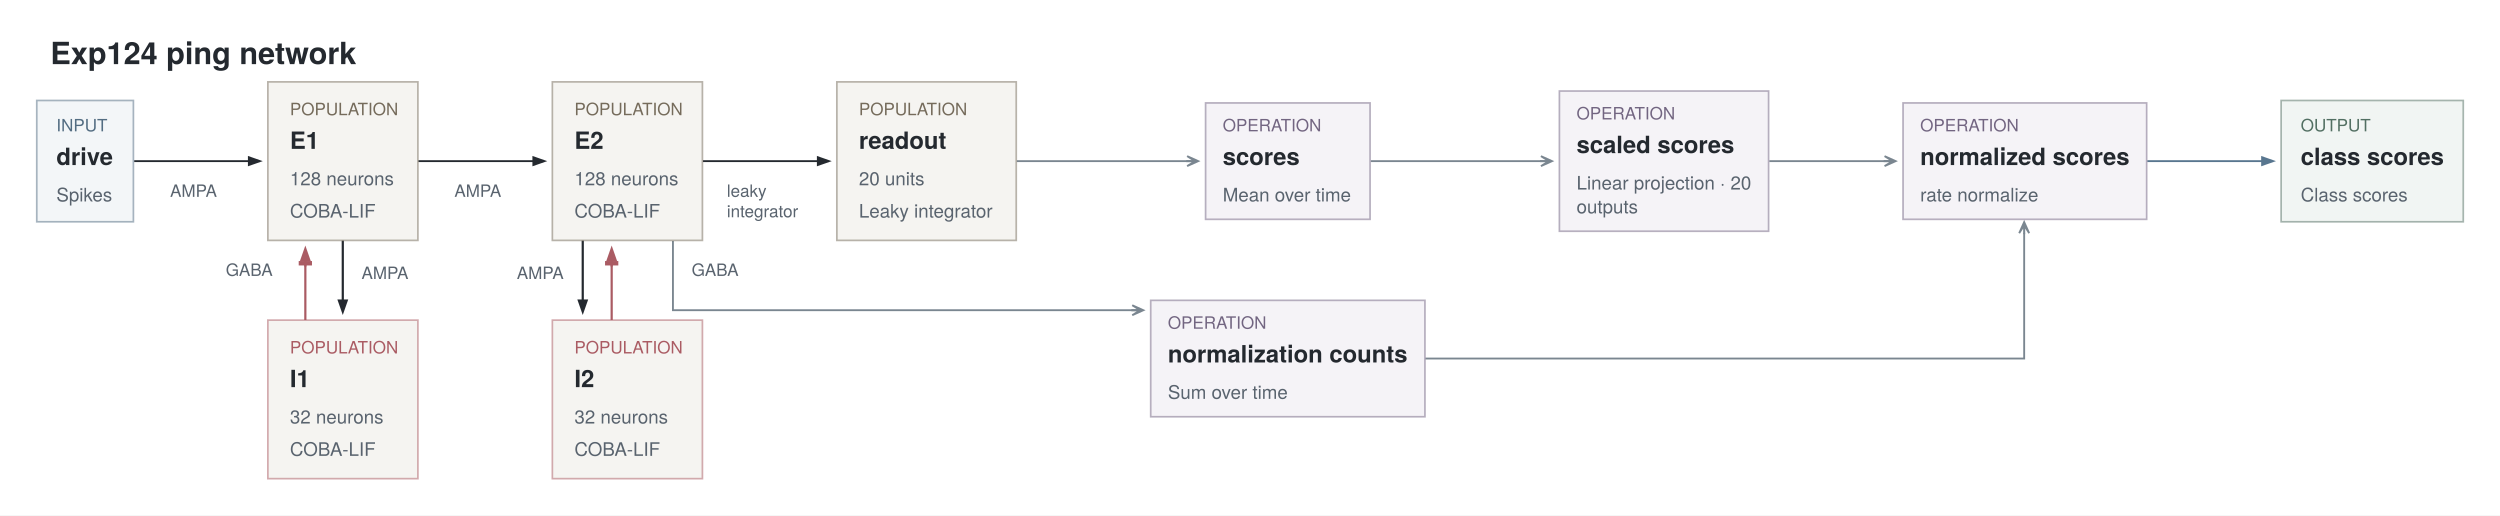
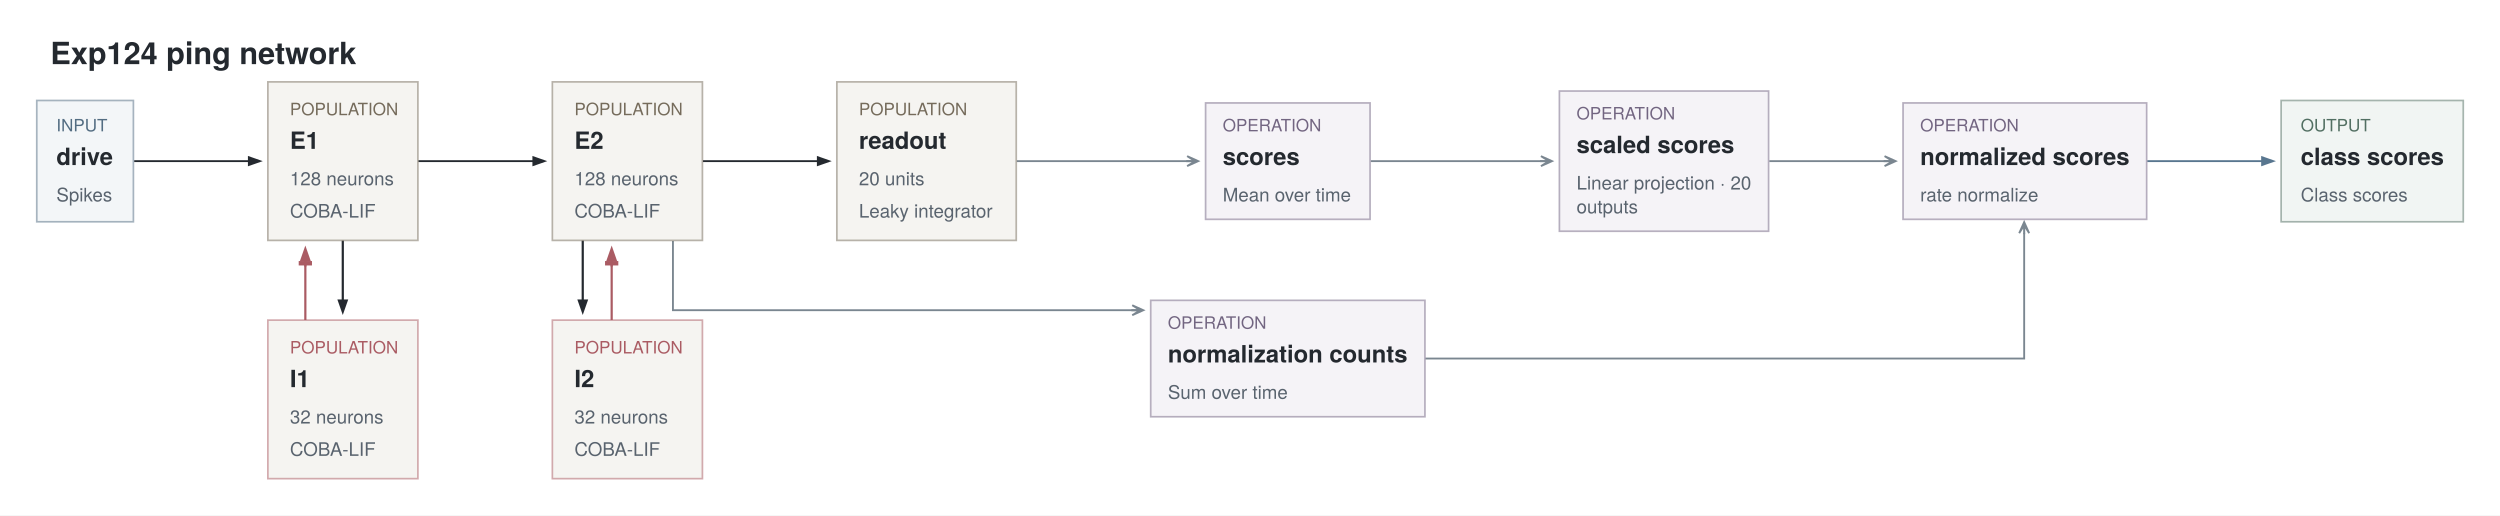
<svg xmlns="http://www.w3.org/2000/svg" width="1469pt" height="303pt" viewBox="0.00 0.00 1469.00 303.00">
  <g id="graph0" class="graph" transform="scale(1 1) rotate(0) translate(21.6 281.26)">
    <polygon fill="#ffffff" stroke="none" points="-21.6,21.6 -21.6,-281.26 1447.42,-281.26 1447.42,21.6 -21.6,21.6" />
    <text xml:space="preserve" text-anchor="start" x="8" y="-243.56" font-family="Helvetica Neue" font-weight="bold" font-size="18.00" fill="#24292f">Exp124 ping network</text>
    <g id="e_n_E1_to_I1" class="edge edge excitatory recurrent">
      <path fill="none" stroke="#24292f" stroke-width="1.3" d="M179.82,-140C179.82,-140 179.82,-101.63 179.82,-101.63 179.82,-101.63 179.82,-104.66 179.82,-104.66" />
      <polygon fill="#24292f" stroke="#24292f" stroke-width="1.3" points="182.1,-104.63 179.82,-98.13 177.55,-104.63 182.1,-104.63" />
-       <text xml:space="preserve" text-anchor="start" x="190.82" y="-117.32" font-family="Helvetica Neue" font-size="10.00" fill="#59636e">AMPA</text>
    </g>
    <g id="e_n_E1_to_E2" class="edge edge excitatory feedforward">
      <path fill="none" stroke="#24292f" stroke-width="1.1" d="M224.23,-186.58C224.23,-186.58 294.31,-186.58 294.31,-186.58 294.31,-186.58 291.46,-186.58 291.46,-186.58" />
      <polygon fill="#24292f" stroke="#24292f" stroke-width="1.1" points="291.8,-188.86 298.3,-186.58 291.8,-184.31 291.8,-188.86" />
-       <text xml:space="preserve" text-anchor="start" x="245.39" y="-165.58" font-family="Helvetica Neue" font-size="10.00" fill="#59636e">AMPA</text>
    </g>
    <g id="e_n_I1_to_E1" class="edge edge inhibitory recurrent">
      <path fill="none" stroke="#aa5b63" stroke-width="1.3" d="M157.82,-93.16C157.82,-93.16 157.82,-128.28 157.82,-128.28 157.82,-128.28 157.82,-122 157.82,-122" />
      <polygon fill="#aa5b63" stroke="#aa5b63" stroke-width="1.3" points="155.55,-128.53 157.82,-135.03 160.1,-128.53 155.55,-128.53" />
      <polygon fill="#aa5b63" stroke="#aa5b63" stroke-width="1.3" points="161.07,-127.23 154.57,-127.23 154.57,-125.93 161.07,-125.93 161.07,-127.23" />
      <polyline fill="none" stroke="#aa5b63" stroke-width="1.3" points="157.82,-127.88 157.82,-124.63" />
-       <text xml:space="preserve" text-anchor="start" x="111.07" y="-119.13" font-family="Helvetica Neue" font-size="10.00" fill="#59636e">GABA</text>
    </g>
    <g id="e_n_E2_to_I2" class="edge edge excitatory recurrent">
      <path fill="none" stroke="#24292f" stroke-width="1.3" d="M320.82,-140C320.82,-140 320.82,-101.63 320.82,-101.63 320.82,-101.63 320.82,-104.66 320.82,-104.66" />
      <polygon fill="#24292f" stroke="#24292f" stroke-width="1.3" points="323.1,-104.63 320.82,-98.13 318.55,-104.63 323.1,-104.63" />
-       <text xml:space="preserve" text-anchor="start" x="282.07" y="-117.32" font-family="Helvetica Neue" font-size="10.00" fill="#59636e">AMPA</text>
    </g>
    <g id="e_n_readout_projection" class="edge edge excitatory feedforward">
      <path fill="none" stroke="#24292f" stroke-width="1.1" d="M391.41,-186.58C391.41,-186.58 461.56,-186.58 461.56,-186.58 461.56,-186.58 458.63,-186.58 458.63,-186.58" />
      <polygon fill="#24292f" stroke="#24292f" stroke-width="1.1" points="458.96,-188.86 465.46,-186.58 458.96,-184.31 458.96,-188.86" />
-       <text xml:space="preserve" text-anchor="start" x="405.49" y="-165.58" font-family="Helvetica Neue" font-size="10.00" fill="#59636e">leaky</text>
-       <text xml:space="preserve" text-anchor="start" x="405.49" y="-153.58" font-family="Helvetica Neue" font-size="10.00" fill="#59636e">integrator</text>
    </g>
    <g id="e_layout_7" class="edge edge signal feedforward">
      <path fill="none" stroke="#7a8690" stroke-width="1.1" d="M373.82,-139.7C373.82,-139.7 373.82,-118.87 373.82,-118.87 373.82,-118.87 373.82,-98.97 373.82,-98.97 373.82,-98.97 646.65,-98.97 646.65,-98.97 646.65,-98.97 643.05,-98.97 643.05,-98.97" />
      <polygon fill="#7a8690" stroke="#7a8690" stroke-width="1.1" points="650.21,-98.97 643.71,-101.9 648.3,-99.02 643.71,-99.02 643.71,-98.97 643.71,-98.92 648.3,-98.92 643.71,-96.05 650.21,-98.97" />
    </g>
    <g id="e_n_I2_to_E2" class="edge edge inhibitory recurrent">
      <path fill="none" stroke="#aa5b63" stroke-width="1.3" d="M337.82,-93.16C337.82,-93.16 337.82,-128.28 337.82,-128.28 337.82,-128.28 337.82,-122 337.82,-122" />
      <polygon fill="#aa5b63" stroke="#aa5b63" stroke-width="1.3" points="335.55,-128.53 337.82,-135.03 340.1,-128.53 335.55,-128.53" />
      <polygon fill="#aa5b63" stroke="#aa5b63" stroke-width="1.3" points="341.07,-127.23 334.57,-127.23 334.57,-125.93 341.07,-125.93 341.07,-127.23" />
      <polyline fill="none" stroke="#aa5b63" stroke-width="1.3" points="337.82,-127.88 337.82,-124.63" />
-       <text xml:space="preserve" text-anchor="start" x="384.82" y="-119.13" font-family="Helvetica Neue" font-size="10.00" fill="#59636e">GABA</text>
    </g>
    <g id="e_n_input_to_E1" class="edge edge excitatory feedforward">
      <path fill="none" stroke="#24292f" stroke-width="1.1" d="M57.24,-186.58C57.24,-186.58 127.17,-186.58 127.17,-186.58 127.17,-186.58 124.29,-186.58 124.29,-186.58" />
      <polygon fill="#24292f" stroke="#24292f" stroke-width="1.1" points="124.63,-188.86 131.13,-186.58 124.63,-184.31 124.63,-188.86" />
-       <text xml:space="preserve" text-anchor="start" x="78.33" y="-165.58" font-family="Helvetica Neue" font-size="10.00" fill="#59636e">AMPA</text>
    </g>
    <g id="e_layout_11" class="edge edge signal feedforward">
      <path fill="none" stroke="#7a8690" stroke-width="1.1" d="M575.86,-186.58C575.86,-186.58 678.57,-186.58 678.57,-186.58 678.57,-186.58 675.3,-186.58 675.3,-186.58" />
      <polygon fill="#7a8690" stroke="#7a8690" stroke-width="1.1" points="682.46,-186.58 675.96,-189.51 680.55,-186.63 675.96,-186.63 675.96,-186.58 675.96,-186.53 680.55,-186.53 675.96,-183.66 682.46,-186.58" />
    </g>
    <g id="e_layout_9" class="edge edge signal feedforward">
      <path fill="none" stroke="#7a8690" stroke-width="1.1" d="M816.01,-70.58C941.24,-70.58 1167.8,-70.58 1167.8,-70.58 1167.8,-70.58 1167.8,-144.25 1167.8,-144.25" />
      <polygon fill="#7a8690" stroke="#7a8690" stroke-width="1.1" points="1167.8,-150.75 1164.88,-144.25 1167.75,-148.84 1167.75,-144.25 1167.8,-144.25 1167.85,-144.25 1167.85,-148.84 1170.73,-144.25 1167.8,-150.75" />
    </g>
    <g id="e_layout_10" class="edge edge signal feedforward">
      <path fill="none" stroke="#7a8690" stroke-width="1.1" d="M783.91,-186.58C783.91,-186.58 886.61,-186.58 886.61,-186.58 886.61,-186.58 883.2,-186.58 883.2,-186.58" />
      <polygon fill="#7a8690" stroke="#7a8690" stroke-width="1.1" points="890.36,-186.58 883.86,-189.51 888.45,-186.63 883.86,-186.63 883.86,-186.58 883.86,-186.53 888.45,-186.53 883.86,-183.66 890.36,-186.58" />
    </g>
    <g id="e_layout_12" class="edge edge output feedforward">
      <path fill="none" stroke="#58768f" stroke-width="1.1" d="M1240.16,-186.58C1240.16,-186.58 1310.14,-186.58 1310.14,-186.58 1310.14,-186.58 1307.28,-186.58 1307.28,-186.58" />
      <polygon fill="#58768f" stroke="#58768f" stroke-width="1.1" points="1307.61,-188.86 1314.11,-186.58 1307.61,-184.31 1307.61,-188.86" />
    </g>
    <g id="e_layout_8" class="edge edge signal feedforward">
      <path fill="none" stroke="#7a8690" stroke-width="1.1" d="M1018.06,-186.58C1018.06,-186.58 1088.29,-186.58 1088.29,-186.58 1088.29,-186.58 1085.12,-186.58 1085.12,-186.58" />
      <polygon fill="#7a8690" stroke="#7a8690" stroke-width="1.1" points="1092.28,-186.58 1085.78,-189.51 1090.37,-186.63 1085.78,-186.63 1085.78,-186.58 1085.78,-186.53 1090.37,-186.53 1085.78,-183.66 1092.28,-186.58" />
    </g>
    <g id="n_E1" class="node node population spiking">
      <polygon fill="#f5f4f1" stroke="#756b5b" stroke-opacity="0.502" points="223.97,-233.16 135.79,-233.16 135.79,-140 223.97,-140 223.97,-233.16" />
      <text xml:space="preserve" text-anchor="start" x="148.75" y="-213.58" font-family="Helvetica Neue" font-size="10.00" fill="#756b5b">POPULATION</text>
      <text xml:space="preserve" text-anchor="start" x="148.75" y="-193.78" font-family="Helvetica Neue" font-weight="bold" font-size="14.00" fill="#24292f">E1</text>
      <text xml:space="preserve" text-anchor="start" x="148.75" y="-172.38" font-family="Helvetica Neue" font-size="11.00" fill="#59636e">128 neurons</text>
      <text xml:space="preserve" text-anchor="start" x="148.75" y="-153.38" font-family="Helvetica Neue" font-size="11.00" fill="#59636e">COBA-LIF</text>
    </g>
    <g id="n_I1" class="node node population spiking">
      <polygon fill="#f5f4f1" stroke="#aa5b63" stroke-opacity="0.502" points="223.97,-93.16 135.79,-93.16 135.79,0 223.97,0 223.97,-93.16" />
      <text xml:space="preserve" text-anchor="start" x="148.75" y="-73.58" font-family="Helvetica Neue" font-size="10.00" fill="#aa5b63">POPULATION</text>
      <text xml:space="preserve" text-anchor="start" x="148.75" y="-53.78" font-family="Helvetica Neue" font-weight="bold" font-size="14.00" fill="#24292f">I1</text>
      <text xml:space="preserve" text-anchor="start" x="148.75" y="-32.38" font-family="Helvetica Neue" font-size="11.00" fill="#59636e">32 neurons</text>
      <text xml:space="preserve" text-anchor="start" x="148.75" y="-13.38" font-family="Helvetica Neue" font-size="11.00" fill="#59636e">COBA-LIF</text>
    </g>
    <g id="n_E2" class="node node population spiking">
      <polygon fill="#f5f4f1" stroke="#756b5b" stroke-opacity="0.502" points="391.14,-233.16 302.96,-233.16 302.96,-140 391.14,-140 391.14,-233.16" />
      <text xml:space="preserve" text-anchor="start" x="315.93" y="-213.58" font-family="Helvetica Neue" font-size="10.00" fill="#756b5b">POPULATION</text>
      <text xml:space="preserve" text-anchor="start" x="315.93" y="-193.78" font-family="Helvetica Neue" font-weight="bold" font-size="14.00" fill="#24292f">E2</text>
      <text xml:space="preserve" text-anchor="start" x="315.93" y="-172.38" font-family="Helvetica Neue" font-size="11.00" fill="#59636e">128 neurons</text>
      <text xml:space="preserve" text-anchor="start" x="315.93" y="-153.38" font-family="Helvetica Neue" font-size="11.00" fill="#59636e">COBA-LIF</text>
    </g>
    <g id="n_I2" class="node node population spiking">
      <polygon fill="#f5f4f1" stroke="#aa5b63" stroke-opacity="0.502" points="391.14,-93.16 302.96,-93.16 302.96,0 391.14,0 391.14,-93.16" />
      <text xml:space="preserve" text-anchor="start" x="315.93" y="-73.58" font-family="Helvetica Neue" font-size="10.00" fill="#aa5b63">POPULATION</text>
      <text xml:space="preserve" text-anchor="start" x="315.93" y="-53.78" font-family="Helvetica Neue" font-weight="bold" font-size="14.00" fill="#24292f">I2</text>
      <text xml:space="preserve" text-anchor="start" x="315.93" y="-32.38" font-family="Helvetica Neue" font-size="11.00" fill="#59636e">32 neurons</text>
      <text xml:space="preserve" text-anchor="start" x="315.93" y="-13.38" font-family="Helvetica Neue" font-size="11.00" fill="#59636e">COBA-LIF</text>
    </g>
    <g id="n_drive" class="node node input">
      <polygon fill="#f3f6f8" stroke="#536d82" stroke-opacity="0.502" points="56.79,-222.22 0,-222.22 0,-150.94 56.79,-150.94 56.79,-222.22" />
      <text xml:space="preserve" text-anchor="start" x="11.52" y="-204.08" font-family="Helvetica Neue" font-size="10.00" fill="#536d82">INPUT</text>
      <text xml:space="preserve" text-anchor="start" x="11.52" y="-184.28" font-family="Helvetica Neue" font-weight="bold" font-size="14.00" fill="#24292f">drive</text>
      <text xml:space="preserve" text-anchor="start" x="11.52" y="-162.88" font-family="Helvetica Neue" font-size="11.00" fill="#59636e">Spikes</text>
    </g>
    <g id="n_readout" class="node node population analogue">
      <polygon fill="#f5f4f1" stroke="#756b5b" stroke-opacity="0.502" points="575.55,-233.16 470.13,-233.16 470.13,-140 575.55,-140 575.55,-233.16" />
      <text xml:space="preserve" text-anchor="start" x="483.09" y="-213.58" font-family="Helvetica Neue" font-size="10.00" fill="#756b5b">POPULATION</text>
      <text xml:space="preserve" text-anchor="start" x="483.09" y="-193.78" font-family="Helvetica Neue" font-weight="bold" font-size="14.00" fill="#24292f">readout</text>
      <text xml:space="preserve" text-anchor="start" x="483.09" y="-172.38" font-family="Helvetica Neue" font-size="11.00" fill="#59636e">20 units</text>
      <text xml:space="preserve" text-anchor="start" x="483.09" y="-153.38" font-family="Helvetica Neue" font-size="11.00" fill="#59636e">Leaky integrator</text>
    </g>
    <g id="n_normalization_counts" class="node node operation">
      <polygon fill="#f5f3f7" stroke="#726581" stroke-opacity="0.502" points="815.71,-104.78 654.55,-104.78 654.55,-36.38 815.71,-36.38 815.71,-104.78" />
      <text xml:space="preserve" text-anchor="start" x="664.63" y="-88.08" font-family="Helvetica Neue" font-size="10.00" fill="#726581">OPERATION</text>
      <text xml:space="preserve" text-anchor="start" x="664.63" y="-68.28" font-family="Helvetica Neue" font-weight="bold" font-size="14.00" fill="#24292f">normalization counts</text>
      <text xml:space="preserve" text-anchor="start" x="664.63" y="-46.88" font-family="Helvetica Neue" font-size="11.00" fill="#59636e">Sum over time</text>
    </g>
    <g id="n_scores" class="node node operation">
      <polygon fill="#f5f3f7" stroke="#726581" stroke-opacity="0.502" points="783.46,-220.78 686.8,-220.78 686.8,-152.38 783.46,-152.38 783.46,-220.78" />
      <text xml:space="preserve" text-anchor="start" x="696.88" y="-204.08" font-family="Helvetica Neue" font-size="10.00" fill="#726581">OPERATION</text>
      <text xml:space="preserve" text-anchor="start" x="696.88" y="-184.28" font-family="Helvetica Neue" font-weight="bold" font-size="14.00" fill="#24292f">scores</text>
      <text xml:space="preserve" text-anchor="start" x="696.88" y="-162.88" font-family="Helvetica Neue" font-size="11.00" fill="#59636e">Mean over time</text>
    </g>
    <g id="n_normalized_scores" class="node node operation">
      <polygon fill="#f5f3f7" stroke="#726581" stroke-opacity="0.502" points="1239.78,-220.78 1096.62,-220.78 1096.62,-152.38 1239.78,-152.38 1239.78,-220.78" />
      <text xml:space="preserve" text-anchor="start" x="1106.7" y="-204.08" font-family="Helvetica Neue" font-size="10.00" fill="#726581">OPERATION</text>
      <text xml:space="preserve" text-anchor="start" x="1106.7" y="-184.28" font-family="Helvetica Neue" font-weight="bold" font-size="14.00" fill="#24292f">normalized scores</text>
      <text xml:space="preserve" text-anchor="start" x="1106.7" y="-162.88" font-family="Helvetica Neue" font-size="11.00" fill="#59636e">rate normalize</text>
    </g>
    <g id="n_out_class_scores" class="node node output">
      <polygon fill="#f1f5f3" stroke="#526f62" stroke-opacity="0.502" points="1425.82,-222.22 1318.78,-222.22 1318.78,-150.94 1425.82,-150.94 1425.82,-222.22" />
      <text xml:space="preserve" text-anchor="start" x="1330.3" y="-204.08" font-family="Helvetica Neue" font-size="10.00" fill="#526f62">OUTPUT</text>
      <text xml:space="preserve" text-anchor="start" x="1330.3" y="-184.28" font-family="Helvetica Neue" font-weight="bold" font-size="14.00" fill="#24292f">class scores</text>
      <text xml:space="preserve" text-anchor="start" x="1330.3" y="-162.88" font-family="Helvetica Neue" font-size="11.00" fill="#59636e">Class scores</text>
    </g>
    <g id="n_scaled_scores" class="node node operation">
      <polygon fill="#f5f3f7" stroke="#726581" stroke-opacity="0.502" points="1017.62,-227.78 894.7,-227.78 894.7,-145.38 1017.62,-145.38 1017.62,-227.78" />
      <text xml:space="preserve" text-anchor="start" x="904.78" y="-211.08" font-family="Helvetica Neue" font-size="10.00" fill="#726581">OPERATION</text>
      <text xml:space="preserve" text-anchor="start" x="904.78" y="-191.28" font-family="Helvetica Neue" font-weight="bold" font-size="14.00" fill="#24292f">scaled scores</text>
      <text xml:space="preserve" text-anchor="start" x="904.78" y="-169.88" font-family="Helvetica Neue" font-size="11.00" fill="#59636e">Linear projection · 20</text>
      <text xml:space="preserve" text-anchor="start" x="904.78" y="-155.88" font-family="Helvetica Neue" font-size="11.00" fill="#59636e">outputs</text>
    </g>
  </g>
</svg>
